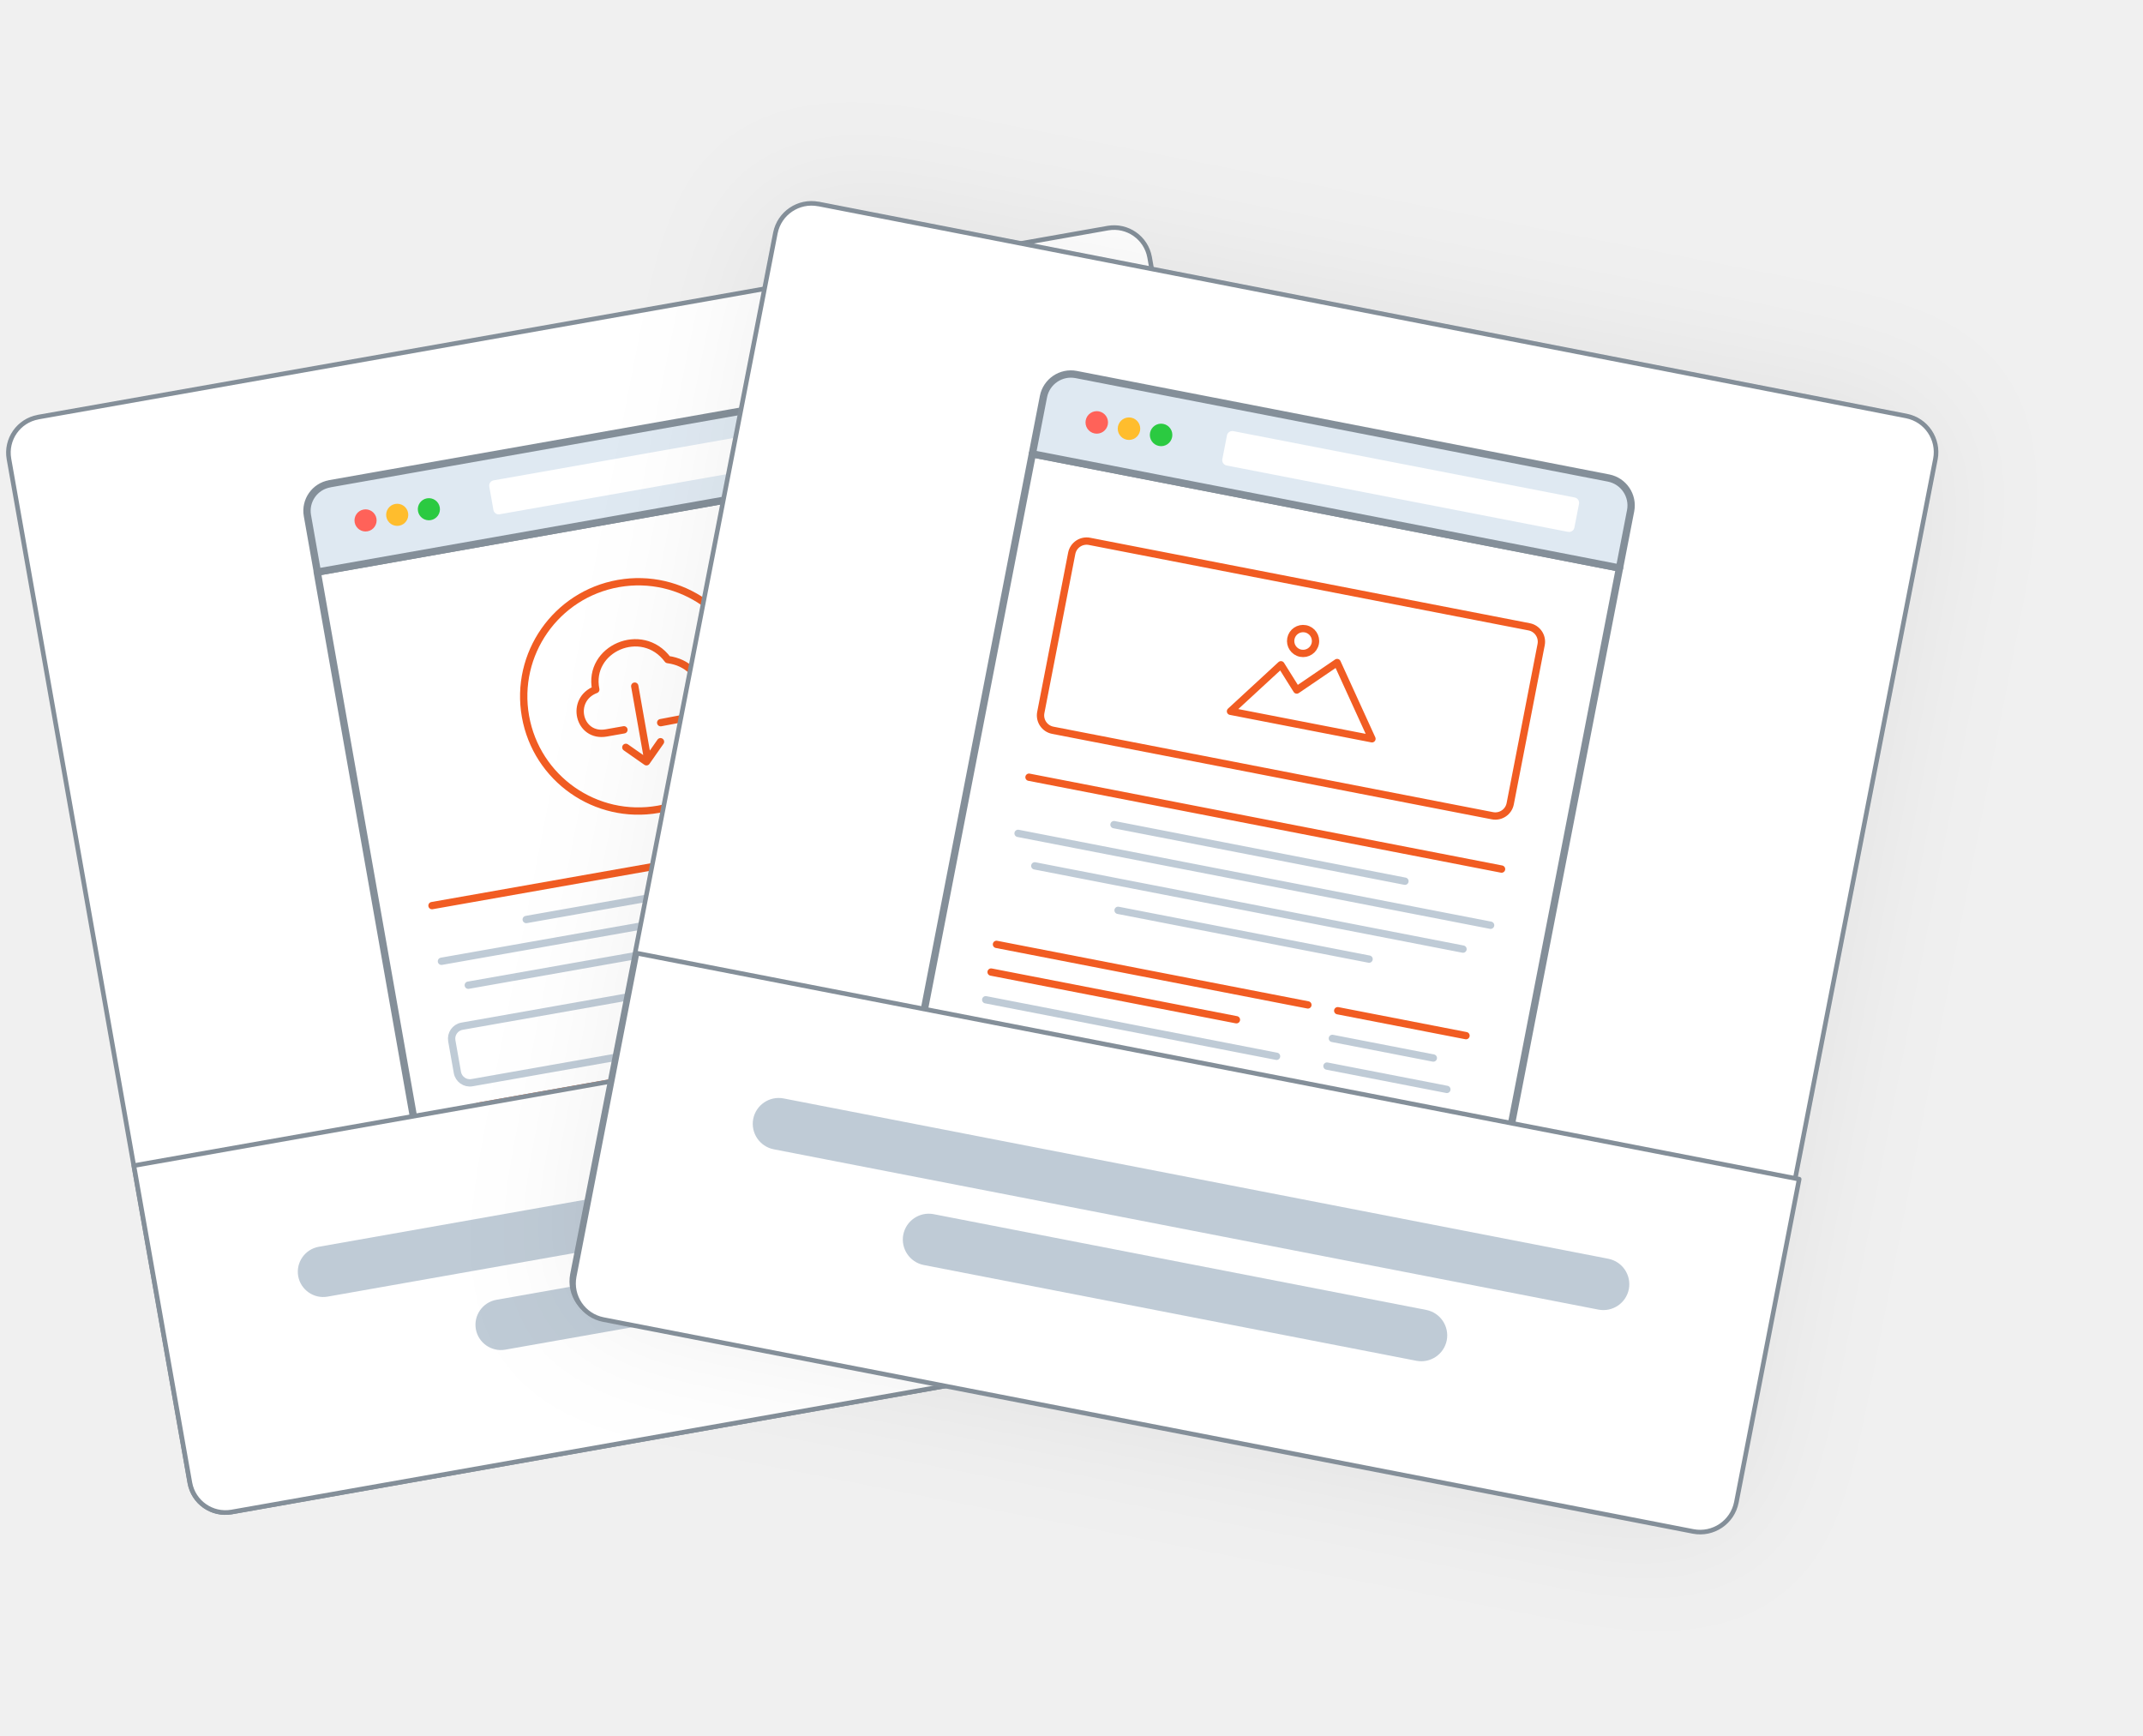
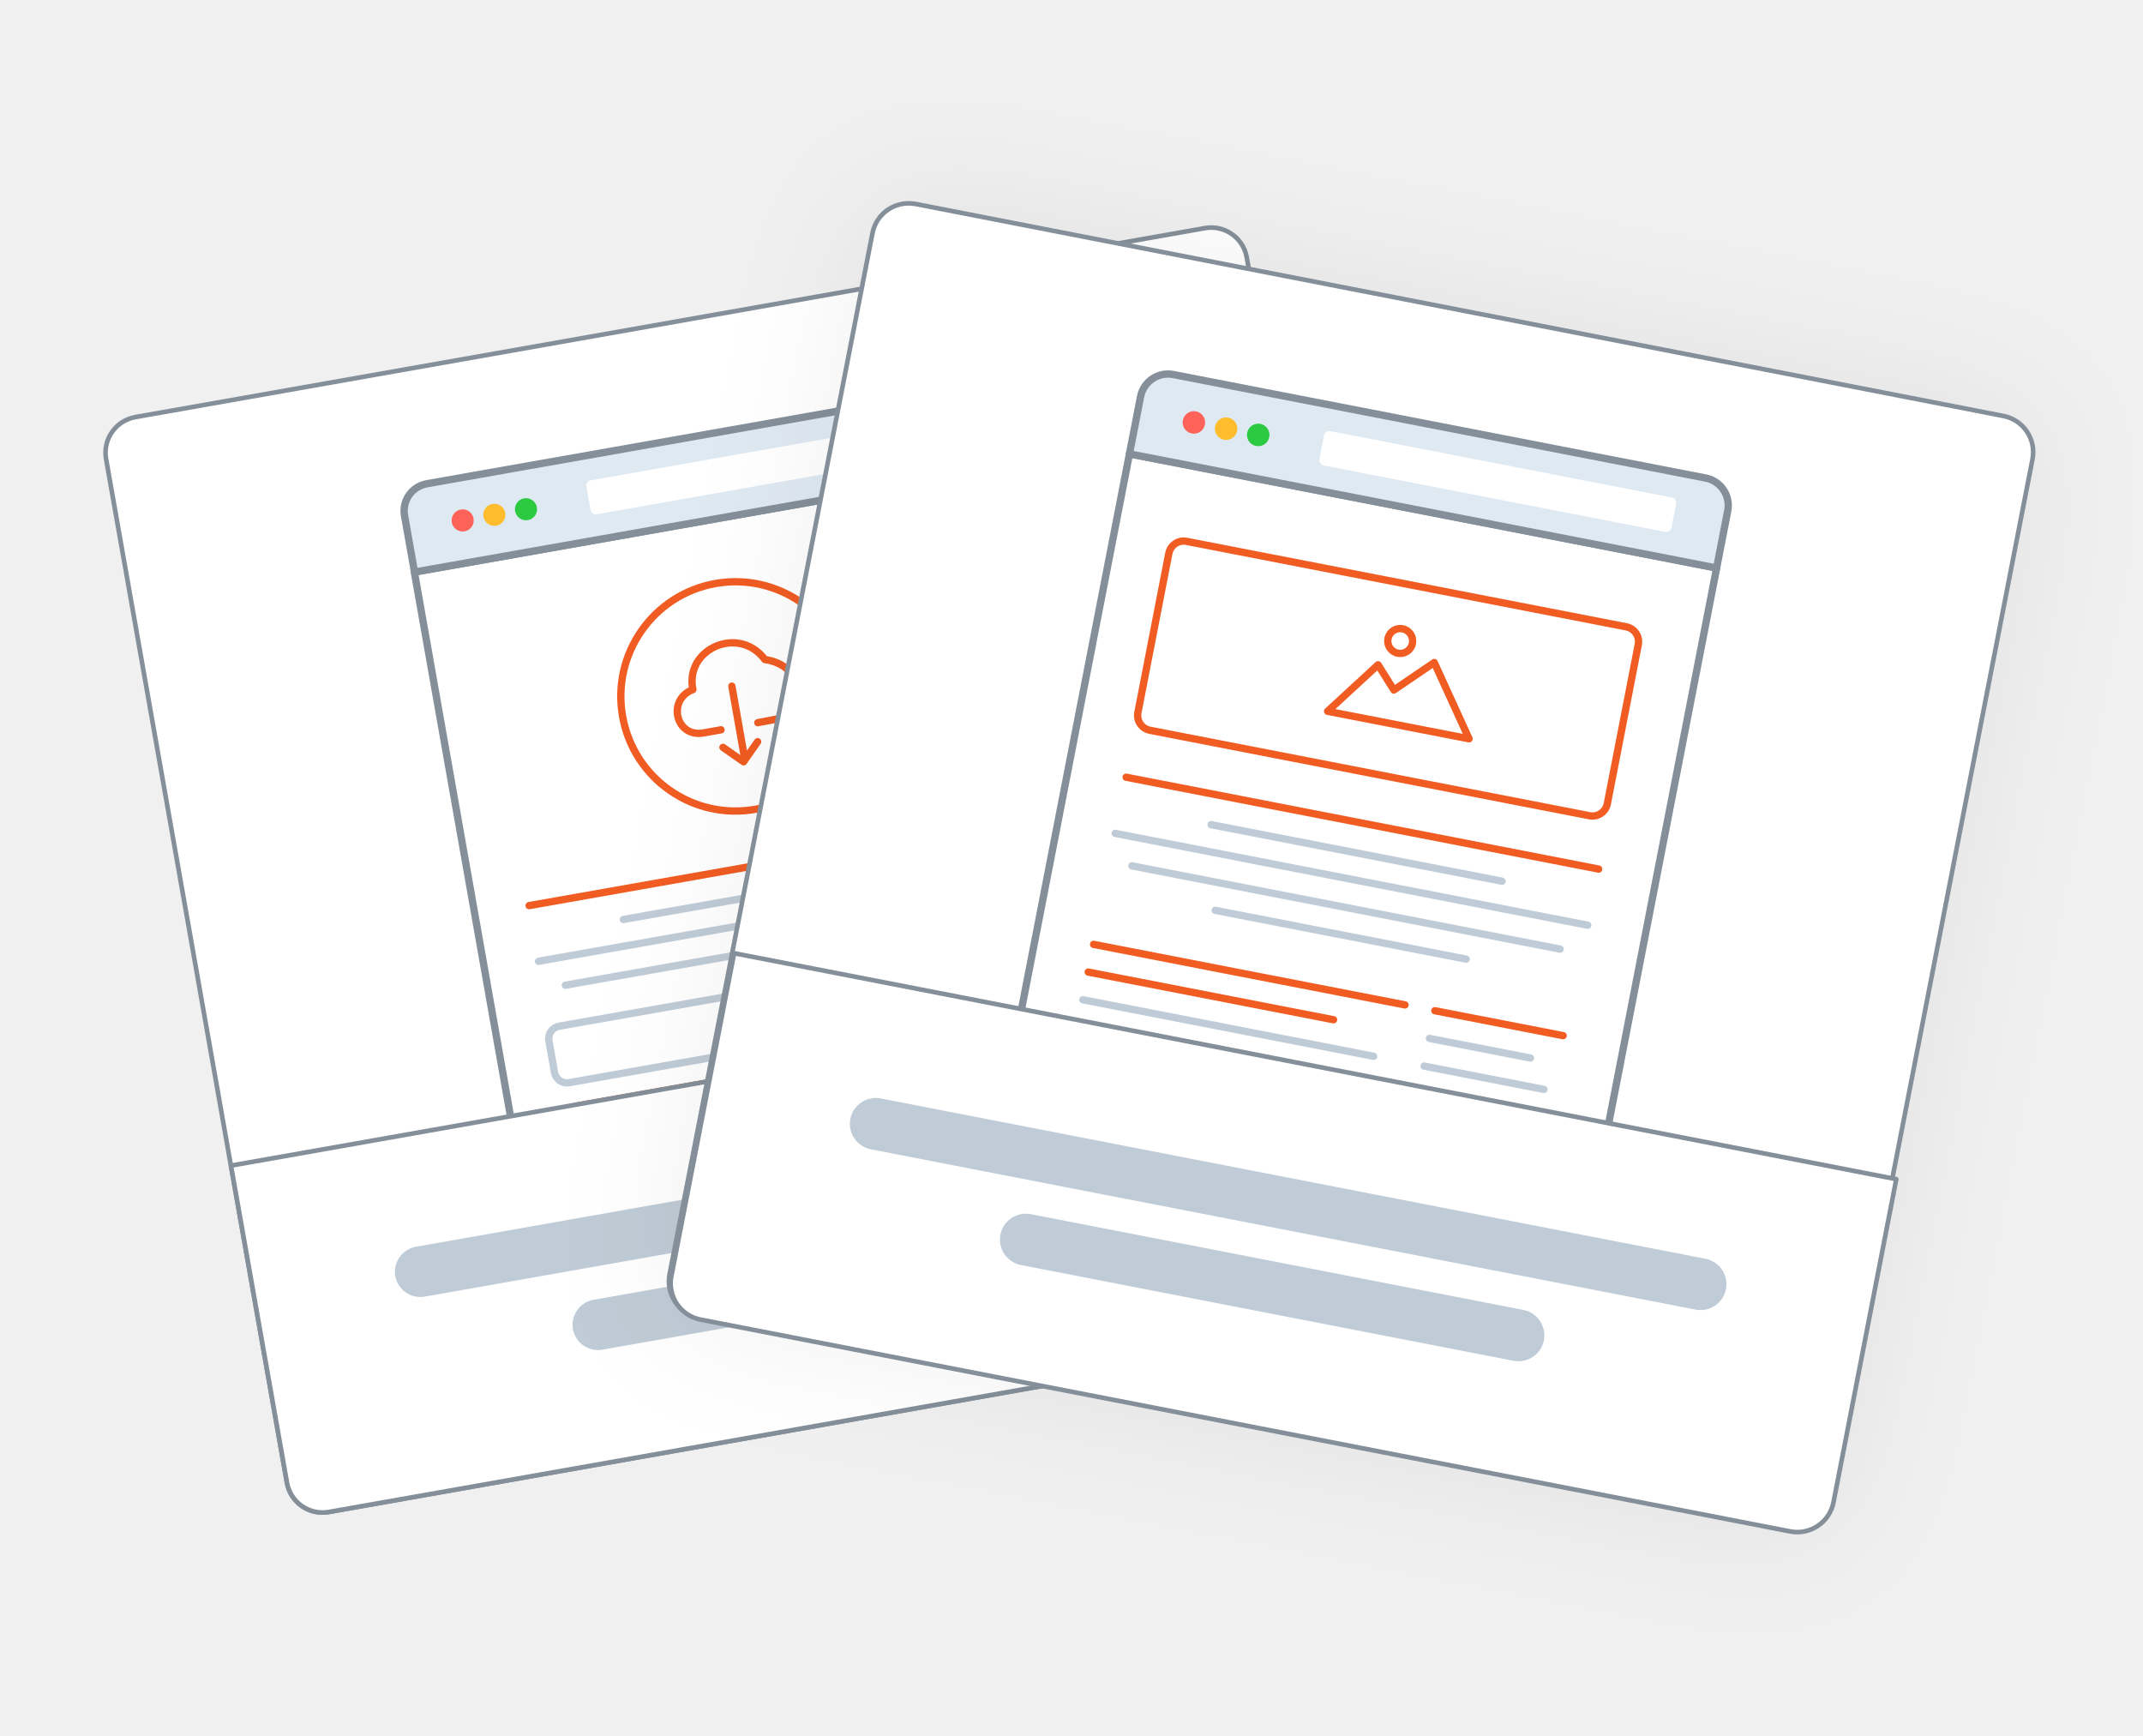
- <svg xmlns="http://www.w3.org/2000/svg" width="330.995" height="268.017" viewBox="0 0 330.995 268.017">
+ <svg xmlns="http://www.w3.org/2000/svg" width="330.995" height="268.017" viewBox="0 0 300.995 268.017">
  <defs>
    <filter id="Path_1100" x="57.165" y="0" width="273.829" height="268.017" filterUnits="userSpaceOnUse">
      <feOffset input="SourceAlpha" />
      <feGaussianBlur stdDeviation="10" result="blur" />
      <feFlood flood-opacity="0.059" />
      <feComposite operator="in" in2="blur" />
      <feComposite in="SourceGraphic" />
    </filter>
  </defs>
  <g id="New_project" data-name="New project" transform="translate(-742.933 -426.301)">
    <g id="_1" data-name="1" transform="matrix(0.985, -0.174, 0.174, 0.985, 742.929, 491.402)">
      <path id="Path_1086" data-name="Path 1086" stroke="#848f99" d="M191.917,282.35H359.671a5.579,5.579,0,0,1,5.557,5.557V448.472a5.579,5.579,0,0,1-5.557,5.557H191.917a5.579,5.579,0,0,1-5.557-5.557V287.914a5.579,5.579,0,0,1,5.557-5.557h0Z" fill="#fff" transform="translate(-186 -282)" stroke-linecap="round" stroke-linejoin="round" stroke-width="0.71" fill-rule="evenodd" />
      <path id="Path_1087" data-name="Path 1087" d="M335.742,323.82V427.805a4.239,4.239,0,0,1-4.231,4.231H249.131a4.239,4.239,0,0,1-4.231-4.231V323.82Z" transform="translate(-200.699 -292.413)" fill="none" stroke="#848f99" stroke-linecap="round" stroke-linejoin="round" stroke-width="1.13" />
      <path id="Path_1088" data-name="Path 1088" stroke="#848f99" d="M249.161,306.34h82.379a4.239,4.239,0,0,1,4.209,4.239v8.859H244.93v-8.859a4.239,4.239,0,0,1,4.231-4.231h0Z" fill="#dfe9f2" transform="translate(-200.707 -288.024)" stroke-linecap="round" stroke-linejoin="round" stroke-width="1.13" fill-rule="evenodd" />
      <path id="Path_1089" data-name="Path 1089" d="M283.724,311.53h52.805a.824.824,0,0,1,.824.824v3.67a.824.824,0,0,1-.824.824H283.724a.824.824,0,0,1-.824-.824v-3.67a.824.824,0,0,1,.824-.824Z" transform="translate(-210.241 -289.327)" fill="#fff" fill-rule="evenodd" />
      <path id="Path_1090" data-name="Path 1090" d="M255.988,312.79a1.708,1.708,0,1,1-1.707,1.708,1.707,1.707,0,0,1,1.707-1.708Z" transform="translate(-203.054 -289.643)" fill="#ff6259" fill-rule="evenodd" />
      <path id="Path_1091" data-name="Path 1091" d="M262.617,312.79a1.708,1.708,0,1,1-1.707,1.708,1.708,1.708,0,0,1,1.707-1.708Z" transform="translate(-204.719 -289.643)" fill="#ffbd2d" fill-rule="evenodd" />
      <path id="Path_1092" data-name="Path 1092" d="M269.247,312.79a1.708,1.708,0,1,1-1.707,1.708,1.707,1.707,0,0,1,1.707-1.708Z" transform="translate(-206.384 -289.643)" fill="#2bca41" fill-rule="evenodd" />
      <path id="Path_1093" data-name="Path 1093" d="M293.251,336.95a17.7,17.7,0,1,1-.03,0h0Zm-.285,16.042v11.556m-3-2.486,2.748,2.748,2.674-2.674m-5.242-2.793h-2.771c-4.344,0-4.681-6.066-.427-6.875-.195-6.411,8.74-8.627,11.75-2.629,6.051,1.925,5.242,9.361.667,9.361l-3.437.045M256.24,380.918h73.085" transform="translate(-203.547 -295.71)" fill="none" stroke="#f15c22" stroke-linecap="round" stroke-linejoin="round" stroke-width="1.13" />
      <path id="Path_1094" data-name="Path 1094" d="M269.984,401.86h45.032m-59.044,4.074h73.085m-69.648,4.359h66.226m-68.285,6.066H328.6a1.947,1.947,0,0,1,1.94,1.94v4.973a1.947,1.947,0,0,1-1.94,1.94H257.35a1.947,1.947,0,0,1-1.94-1.94V418.3a1.947,1.947,0,0,1,1.94-1.94Z" transform="translate(-203.338 -312.009)" fill="none" stroke="#bfcbd6" stroke-linecap="round" stroke-linejoin="round" stroke-width="1.13" />
      <path id="Path_1095" data-name="Path 1095" d="M257.871,437.3h70.195a2.479,2.479,0,0,1,2.471,2.471v6.291a2.479,2.479,0,0,1-2.471,2.471H257.871a2.479,2.479,0,0,1-2.471-2.471v-6.291a2.479,2.479,0,0,1,2.471-2.471Z" transform="translate(-203.336 -320.907)" fill="#f15c22" fill-rule="evenodd" />
      <path id="Path_1096" data-name="Path 1096" d="M280,441.682h1.715a3.324,3.324,0,0,1,.884.09,1.55,1.55,0,0,1,.7.427,2.022,2.022,0,0,1,.442.749,3.469,3.469,0,0,1,.15,1.1,3.057,3.057,0,0,1-.142.989,2.045,2.045,0,0,1-.5.824,1.647,1.647,0,0,1-.659.374,2.816,2.816,0,0,1-.831.1H280v-4.658h0Zm.944.786v3.086h.7a2.575,2.575,0,0,0,.569-.045.86.86,0,0,0,.382-.195.973.973,0,0,0,.247-.449,3,3,0,0,0,.1-.854,2.762,2.762,0,0,0-.1-.831,1.063,1.063,0,0,0-.262-.449.891.891,0,0,0-.434-.217,4.262,4.262,0,0,0-.749-.045h-.419Zm3.565,1.573a3,3,0,0,1,.217-1.2,2.188,2.188,0,0,1,.434-.637,1.835,1.835,0,0,1,.6-.419,2.568,2.568,0,0,1,1-.187,2.194,2.194,0,0,1,1.648.637,2.868,2.868,0,0,1,0,3.55,2.172,2.172,0,0,1-1.64.637,2.194,2.194,0,0,1-1.655-.637,2.411,2.411,0,0,1-.614-1.752h0Zm.974,0a1.752,1.752,0,0,0,.367,1.206,1.258,1.258,0,0,0,1.857,0,1.79,1.79,0,0,0,.359-1.221,1.752,1.752,0,0,0-.352-1.2,1.3,1.3,0,0,0-1.872,0,1.768,1.768,0,0,0-.359,1.206h0Zm4.928,2.337-1.093-4.658h.974l.7,3.205.854-3.205h1.123l.816,3.258.711-3.258h.951l-1.123,4.658h-1.011l-.921-3.482-.929,3.482h-1.034Zm5.5,0v-4.658h.914l1.917,3.123v-3.123h.869v4.658h-.891l-1.887-3.063v3.063h-.869Zm4.726,0v-4.621h.944v3.834h2.382v.786h-3.28Zm3.745-2.3a3,3,0,0,1,.217-1.2,2.187,2.187,0,0,1,.434-.637,1.835,1.835,0,0,1,.6-.419,2.57,2.57,0,0,1,1-.187,2.194,2.194,0,0,1,1.648.637,2.868,2.868,0,0,1,0,3.55,2.172,2.172,0,0,1-1.64.637,2.194,2.194,0,0,1-1.655-.637,2.411,2.411,0,0,1-.614-1.752h0Zm.974,0a1.752,1.752,0,0,0,.367,1.206,1.258,1.258,0,0,0,1.857,0,1.79,1.79,0,0,0,.359-1.221,1.753,1.753,0,0,0-.352-1.2,1.3,1.3,0,0,0-1.872,0,1.767,1.767,0,0,0-.359,1.206h0Zm8.485,2.337h-1.018l-.4-1.063h-1.872l-.389,1.063h-.951l1.812-4.658h1l1.865,4.658h0Zm-1.722-1.85-.652-1.723-.629,1.723Zm2.247-2.816h1.715a3.325,3.325,0,0,1,.884.09,1.55,1.55,0,0,1,.7.427,2.021,2.021,0,0,1,.442.749,3.468,3.468,0,0,1,.15,1.1,3.056,3.056,0,0,1-.142.989,2.044,2.044,0,0,1-.5.824,1.648,1.648,0,0,1-.659.374,2.817,2.817,0,0,1-.831.1h-1.752v-4.658h0Zm.944.786v3.085h.7a2.575,2.575,0,0,0,.569-.045.862.862,0,0,0,.382-.195.974.974,0,0,0,.247-.449,3,3,0,0,0,.1-.854,2.772,2.772,0,0,0-.1-.831,1.064,1.064,0,0,0-.262-.449.891.891,0,0,0-.434-.217,4.264,4.264,0,0,0-.749-.045h-.419Z" transform="translate(-209.513 -321.986)" fill="#fff" />
      <path id="Path_1097" data-name="Path 1097" stroke="#848f99" d="M365.248,437.75v49.735a5.579,5.579,0,0,1-5.557,5.557H191.937a5.579,5.579,0,0,1-5.557-5.557V437.75Z" fill="#fff" transform="translate(-186.005 -321.02)" stroke-linecap="round" stroke-linejoin="round" stroke-width="0.71" fill-rule="evenodd" />
      <path id="Path_1098" data-name="Path 1098" d="M219.689,460.86H346.628a3.924,3.924,0,0,1,3.909,3.909h0a3.924,3.924,0,0,1-3.909,3.909H219.689a3.924,3.924,0,0,1-3.909-3.909h0a3.924,3.924,0,0,1,3.909-3.909Z" transform="translate(-193.387 -326.823)" fill="#bfcbd6" fill-rule="evenodd" />
      <path id="Path_1099" data-name="Path 1099" d="M253.859,478h75.819a3.924,3.924,0,0,1,3.909,3.909h0a3.924,3.924,0,0,1-3.909,3.909H253.859a3.924,3.924,0,0,1-3.909-3.909h0A3.924,3.924,0,0,1,253.859,478Z" transform="translate(-201.967 -331.127)" fill="#bfcbd6" fill-rule="evenodd" />
    </g>
    <g id="_2" data-name="2" transform="translate(863.718 456.305) rotate(11)">
      <g transform="matrix(0.98, -0.19, 0.19, 0.98, -124.29, -6.41)" filter="url(#Path_1100)">
        <path id="Path_1100-2" data-name="Path 1100" stroke="#848f99" d="M192.041,282.35h171.5a5.7,5.7,0,0,1,5.681,5.681V452.185a5.7,5.7,0,0,1-5.681,5.681h-171.5a5.7,5.7,0,0,1-5.681-5.681V288.039a5.7,5.7,0,0,1,5.681-5.681h0Z" fill="#fff" transform="translate(-7.99 -282.31) rotate(11)" stroke-linecap="round" stroke-linejoin="round" stroke-width="0.71" fill-rule="evenodd" />
      </g>
      <path id="Path_1101" data-name="Path 1101" stroke="#848f99" d="M337.84,323.65V429.439a4.318,4.318,0,0,1-4.3,4.3H249.753a4.318,4.318,0,0,1-4.3-4.3V323.65Z" fill="#fff" transform="translate(-199.848 -291.679)" stroke-linecap="round" stroke-linejoin="round" stroke-width="1.13" fill-rule="evenodd" />
      <path id="Path_1102" data-name="Path 1102" stroke="#848f99" d="M249.753,306.26h83.784a4.318,4.318,0,0,1,4.3,4.3v9.019H245.45v-9.019a4.318,4.318,0,0,1,4.3-4.3Z" fill="#dfe9f2" transform="translate(-199.848 -287.603)" stroke-linecap="round" stroke-linejoin="round" stroke-width="1.13" fill-rule="evenodd" />
      <path id="Path_1103" data-name="Path 1103" d="M284.115,311.42H337.84a.842.842,0,0,1,.835.835v3.736a.842.842,0,0,1-.835.835H284.115a.842.842,0,0,1-.835-.835v-3.736a.842.842,0,0,1,.835-.835Z" transform="translate(-208.714 -288.813)" fill="#fff" fill-rule="evenodd" />
      <path id="Path_1104" data-name="Path 1104" d="M256.468,312.68a1.738,1.738,0,1,1-1.738,1.738,1.738,1.738,0,0,1,1.738-1.738Z" transform="translate(-202.023 -289.108)" fill="#ff6259" fill-rule="evenodd" />
      <path id="Path_1105" data-name="Path 1105" d="M263.088,312.68a1.738,1.738,0,1,1-1.738,1.738,1.738,1.738,0,0,1,1.738-1.738Z" transform="translate(-203.574 -289.108)" fill="#ffbd2d" fill-rule="evenodd" />
      <path id="Path_1106" data-name="Path 1106" d="M269.688,312.68a1.738,1.738,0,1,1-1.738,1.738,1.738,1.738,0,0,1,1.738-1.738Z" transform="translate(-205.121 -289.108)" fill="#2bca41" fill-rule="evenodd" />
      <path id="Path_1107" data-name="Path 1107" d="M259.415,338.78h69.191a2.343,2.343,0,0,1,2.335,2.335v25.052a2.343,2.343,0,0,1-2.335,2.335H259.415a2.343,2.343,0,0,1-2.335-2.335V341.115a2.343,2.343,0,0,1,2.335-2.335Zm35.327,6.891a1.922,1.922,0,1,1-1.922,1.922,1.922,1.922,0,0,1,1.922-1.922Zm-8.935,14.716h22.257l-7.526-10.535-5.314,5.359-3.139-3.361-6.278,8.537ZM257.2,376.32h74.352" transform="translate(-202.574 -295.225)" fill="none" stroke="#f15c22" stroke-linecap="round" stroke-linejoin="round" stroke-width="1.13" />
      <path id="Path_1108" data-name="Path 1108" d="M271.519,393.93H317.3m-60.065,4.15h74.352m-70.86,4.433h67.377M274.666,406.8h39.492" transform="translate(-202.611 -308.149)" fill="none" stroke="#bfcbd6" stroke-linecap="round" stroke-linejoin="round" stroke-width="1.13" />
      <path id="Path_1109" data-name="Path 1109" d="M257.23,422.16h49m-49,4.356h38.6" transform="translate(-202.609 -314.765)" fill="none" stroke="#f15c22" stroke-linecap="round" stroke-linejoin="round" stroke-width="1.13" />
      <path id="Path_1110" data-name="Path 1110" d="M257.225,433.54h45.763M257.21,437.9h45.778m-45.778,4.357H290.9M257.21,446.61h49.767" transform="translate(-202.604 -317.432)" fill="none" stroke="#bfcbd6" stroke-linecap="round" stroke-linejoin="round" stroke-width="1.13" />
      <line id="Line_71" data-name="Line 71" x2="20.182" transform="translate(108.316 107.395)" fill="none" stroke="#f15c22" stroke-linecap="round" stroke-linejoin="round" stroke-width="1.13" />
      <path id="Path_1111" data-name="Path 1111" d="M327.36,427.85h15.887m-15.887,4.357h18.865m-18.842,4.357h18.842m-18.842,4.357h13.858m-13.858,4.357h20.481" transform="translate(-219.044 -316.099)" fill="none" stroke="#bfcbd6" stroke-linecap="round" stroke-linejoin="round" stroke-width="1.13" />
      <path id="Path_1112" data-name="Path 1112" stroke="#848f99" d="M369.247,437.75V488.6a5.7,5.7,0,0,1-5.681,5.681h-171.5a5.7,5.7,0,0,1-5.681-5.681V437.75Z" fill="#fff" transform="translate(-186.005 -318.419)" stroke-linecap="round" stroke-linejoin="round" stroke-width="0.71" fill-rule="evenodd" />
      <path id="Path_1113" data-name="Path 1113" d="M219.777,460.86H349.553a4.012,4.012,0,0,1,4,4h0a4.012,4.012,0,0,1-4,4H219.777a4.012,4.012,0,0,1-4-4h0a4.012,4.012,0,0,1,4-4Z" transform="translate(-192.895 -323.835)" fill="#bfcbd6" fill-rule="evenodd" />
      <path id="Path_1114" data-name="Path 1114" d="M253.947,478h77.514a4.012,4.012,0,0,1,4,4h0a4.012,4.012,0,0,1-4,4H253.947a4.012,4.012,0,0,1-4-4h0a4.012,4.012,0,0,1,4-4Z" transform="translate(-200.903 -327.852)" fill="#bfcbd6" fill-rule="evenodd" />
    </g>
  </g>
</svg>
